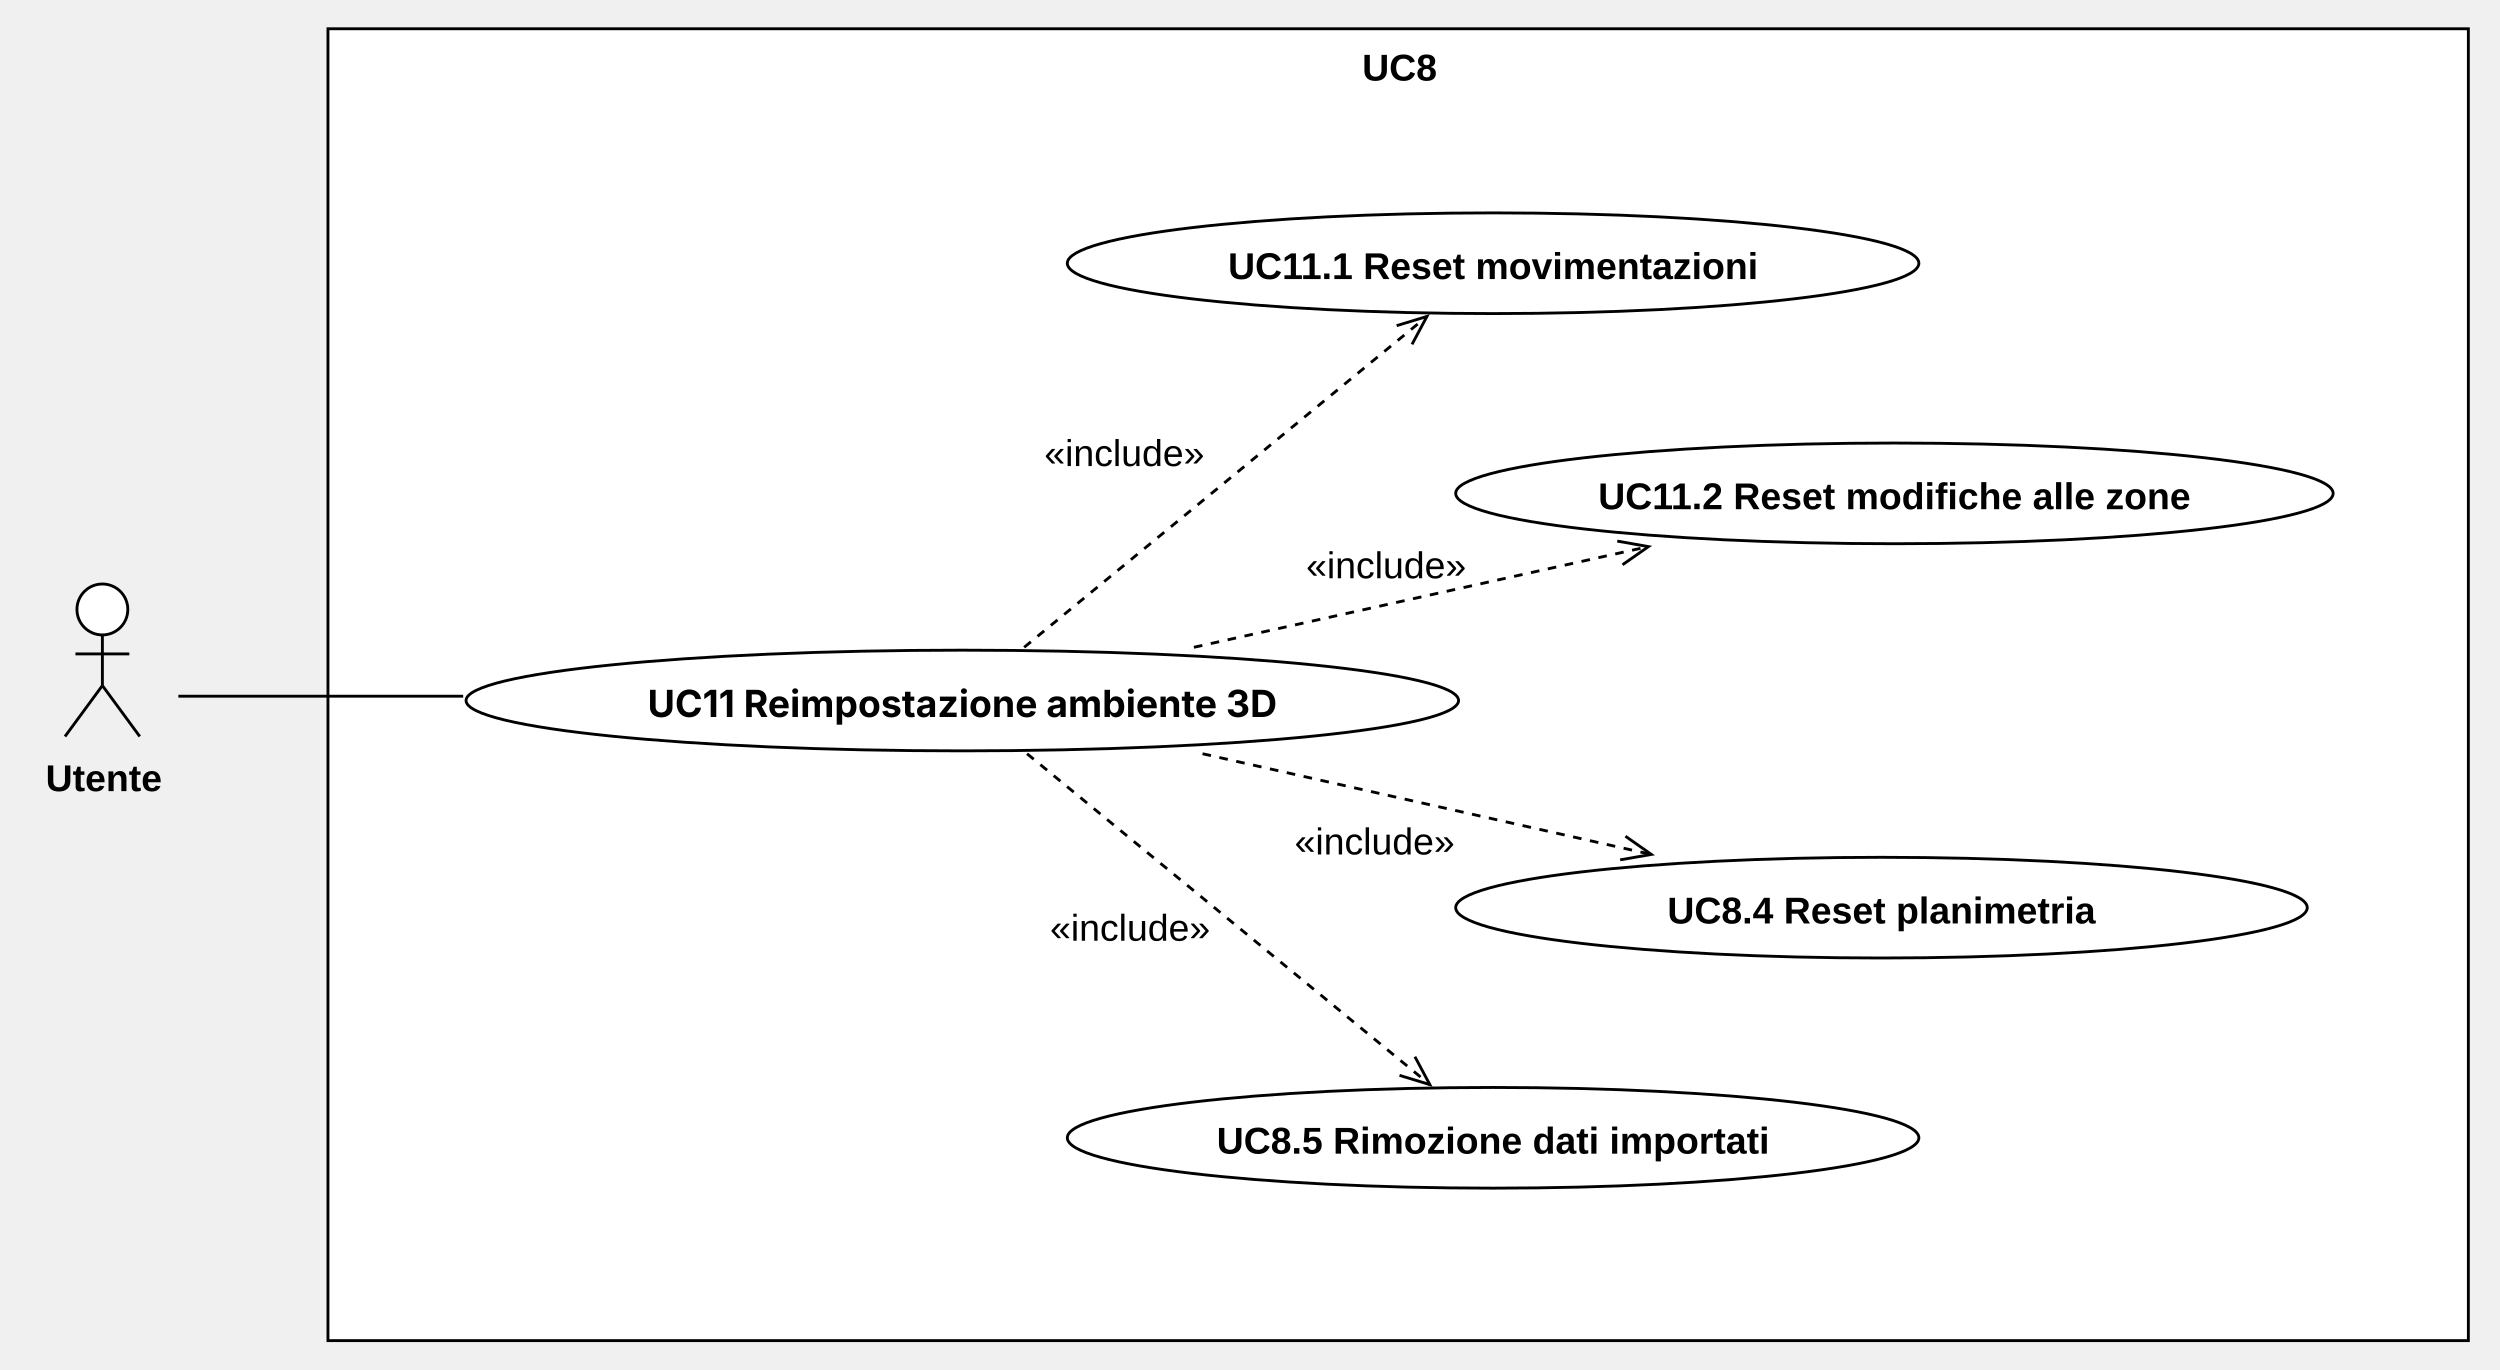
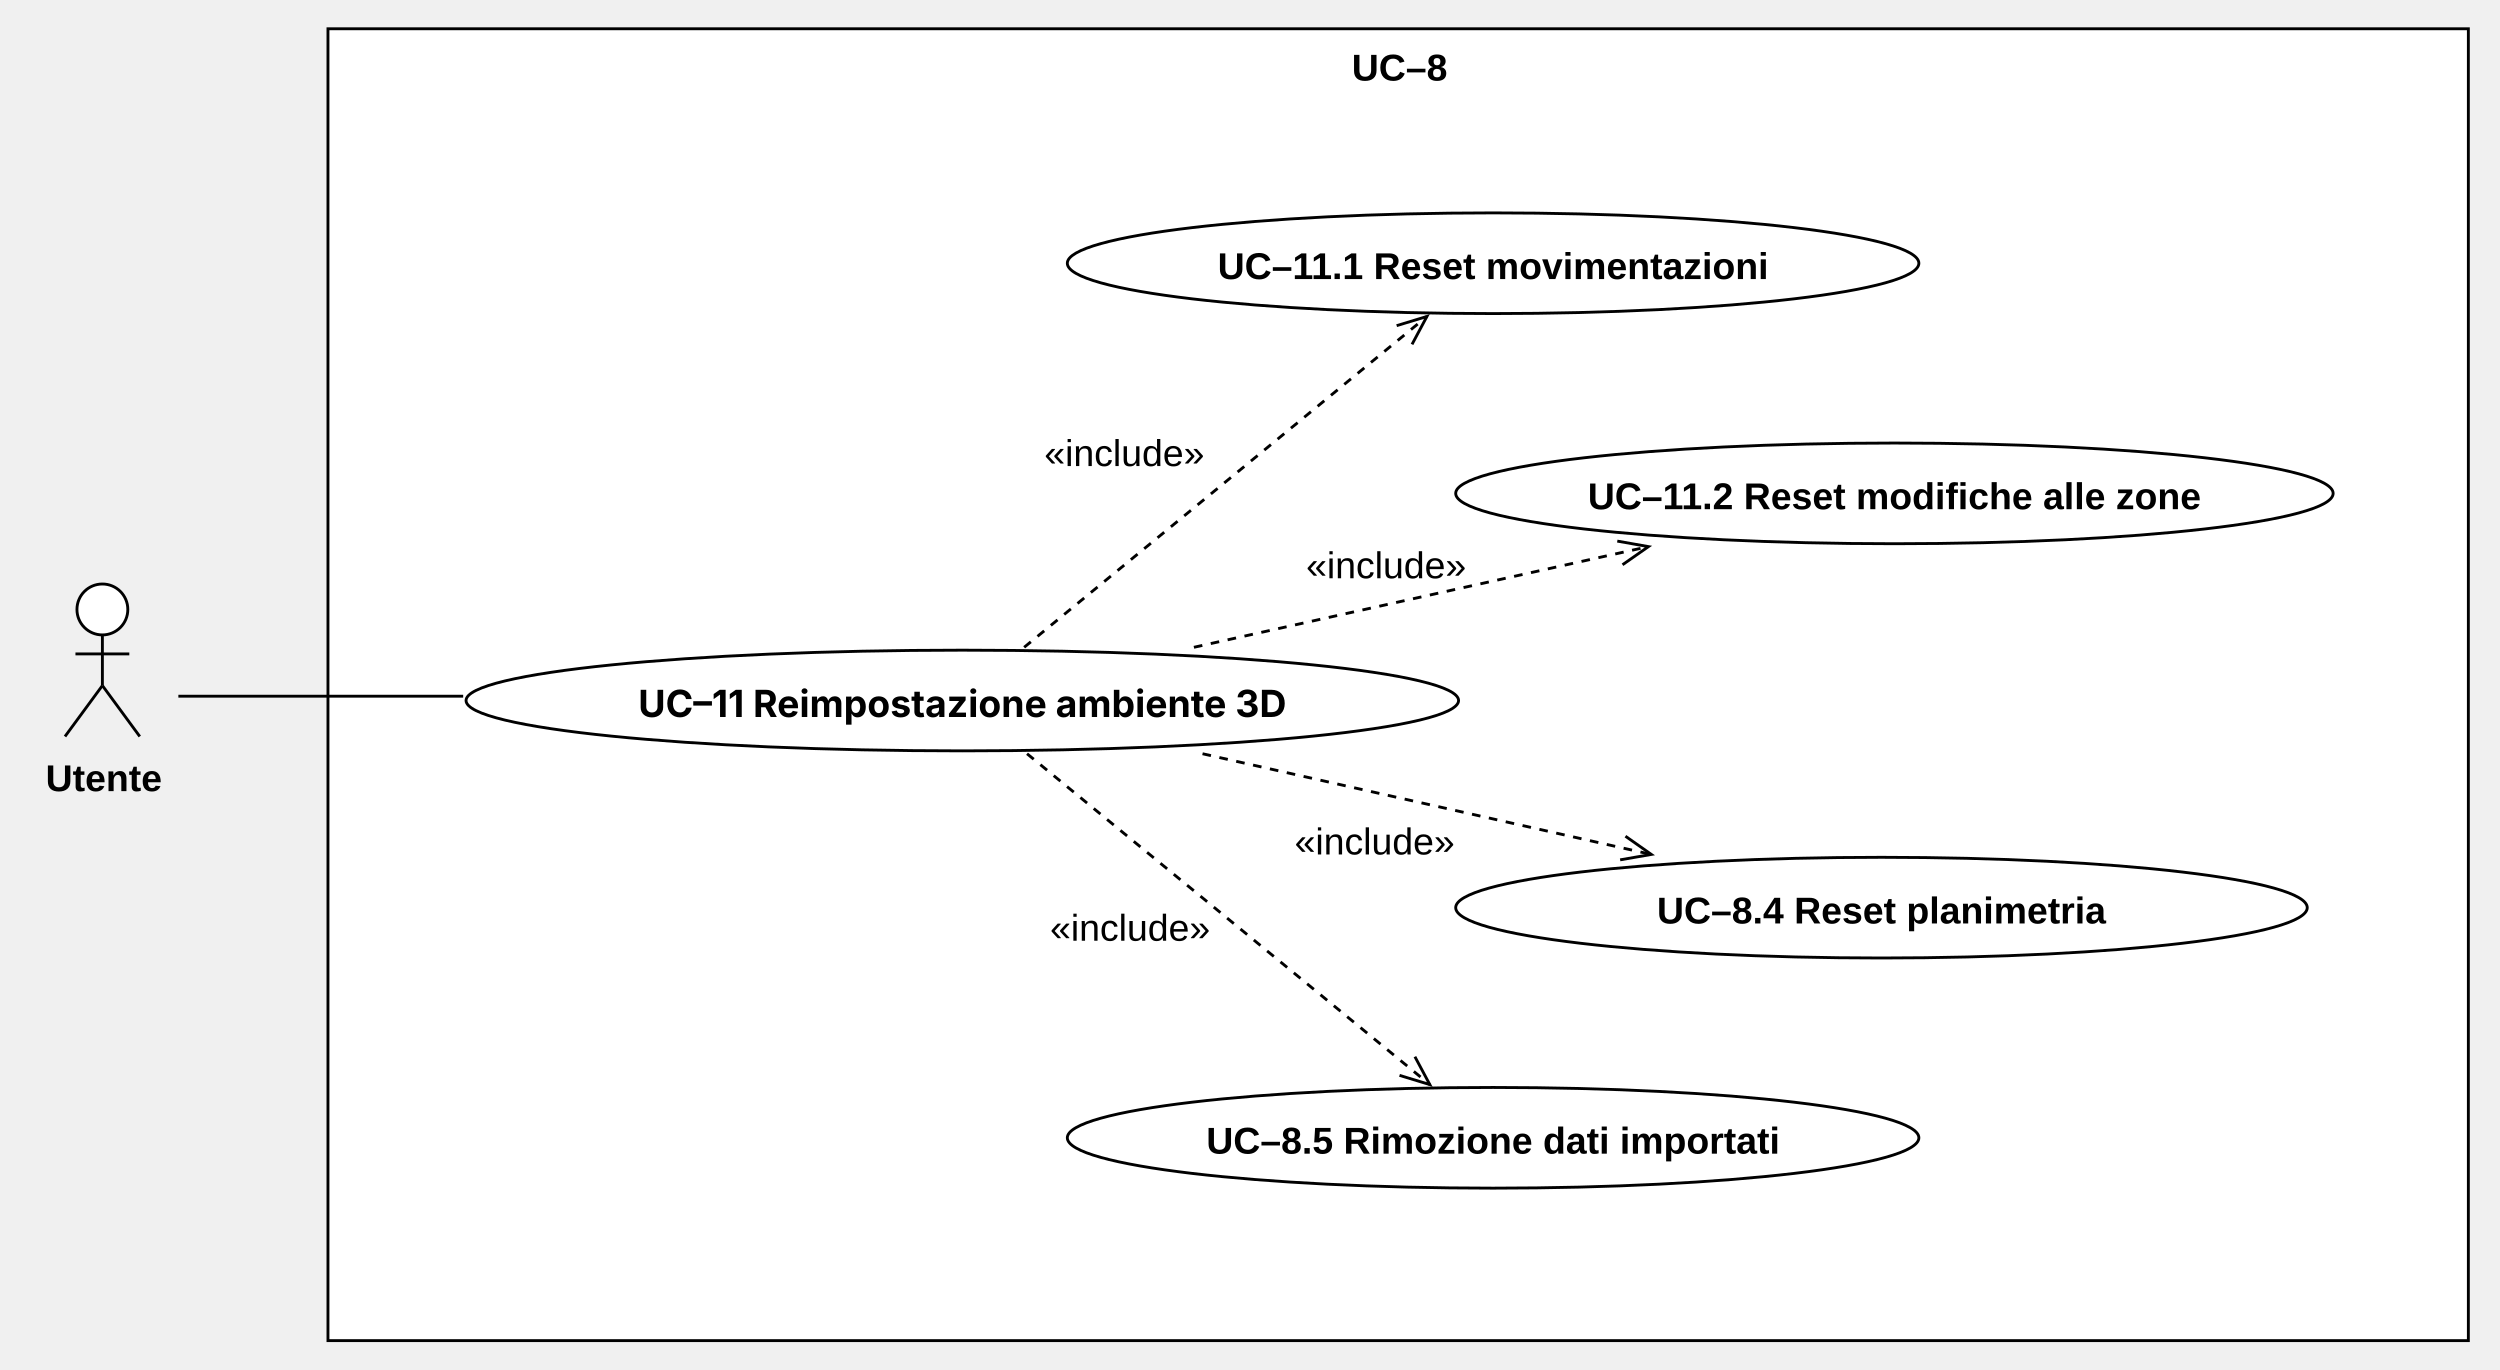
<svg xmlns="http://www.w3.org/2000/svg" version="1.1" width="869" height="476">
  <defs />
  <g>
    <g>
      <rect fill="#ffffff" stroke="none" x="160" y="64" width="744" height="456" transform="matrix(1 0 0 1 -46 -54)" />
    </g>
    <g>
      <path fill="none" stroke="#000000" paint-order="fill stroke markers" d=" M 114 10 L 858 10 L 858 466 L 114 466 L 114 10 Z Z" stroke-miterlimit="10" stroke-dasharray="" />
    </g>
    <g>
      <g>
        <path fill="none" stroke="none" />
-         <text fill="#000000" stroke="none" font-family="Arial" font-size="13px" font-style="normal" font-weight="bold" text-decoration="undefined" x="532.5" y="77.5" text-anchor="middle" dominant-baseline="central" transform="matrix(1 0 0 1 -46 -54)">UC8</text>
+         <text fill="#000000" stroke="none" font-family="Arial" font-size="13px" font-style="normal" font-weight="bold" text-decoration="undefined" x="532.5" y="77.5" text-anchor="middle" dominant-baseline="central" transform="matrix(1 0 0 1 -46 -54)">UC–8</text>
      </g>
    </g>
    <g>
      <path fill="#ffffff" stroke="none" paint-order="stroke fill markers" d=" M 26.749 211.85 C 26.749 206.962 30.706 203 35.589 203 C 40.471 203 44.429 206.962 44.429 211.85 C 44.429 216.738 40.471 220.7 35.589 220.7 C 30.706 220.7 26.749 216.738 26.749 211.85 Z" />
    </g>
    <g>
      <path fill="none" stroke="#000000" paint-order="fill stroke markers" d=" M 26.749 211.85 C 26.749 206.962 30.706 203 35.589 203 C 40.471 203 44.429 206.962 44.429 211.85 C 44.429 216.738 40.471 220.7 35.589 220.7 C 30.706 220.7 26.749 216.738 26.749 211.85 Z" stroke-miterlimit="10" stroke-dasharray="" />
    </g>
    <g>
      <path fill="none" stroke="#000000" paint-order="fill stroke markers" d=" M 35.589 220.7 L 35.589 238.3" stroke-miterlimit="10" stroke-dasharray="" />
    </g>
    <g>
      <path fill="none" stroke="#000000" paint-order="fill stroke markers" d=" M 26.229 227.3 L 44.949 227.3" stroke-miterlimit="10" stroke-dasharray="" />
    </g>
    <g>
      <path fill="none" stroke="#000000" paint-order="fill stroke markers" d=" M 35.589 238.3 L 22.589 256" stroke-miterlimit="10" stroke-dasharray="" />
    </g>
    <g>
      <path fill="none" stroke="#000000" paint-order="fill stroke markers" d=" M 35.589 238.3 L 48.589 256" stroke-miterlimit="10" stroke-dasharray="" />
    </g>
    <g>
      <g>
        <path fill="none" stroke="none" />
        <text fill="#000000" stroke="none" font-family="Arial" font-size="13px" font-style="normal" font-weight="bold" text-decoration="undefined" x="82.089" y="324.5" text-anchor="middle" dominant-baseline="central" transform="matrix(1 0 0 1 -46 -54)">Utente</text>
      </g>
    </g>
    <g>
      <path fill="#ffffff" stroke="none" paint-order="stroke fill markers" d=" M 506 315.5 C 506 305.835 572.262 298 654 298 C 735.738 298 802 305.835 802 315.5 C 802 325.165 735.738 333 654 333 C 572.262 333 506 325.165 506 315.5 Z" />
    </g>
    <g>
      <path fill="none" stroke="#000000" paint-order="fill stroke markers" d=" M 506 315.5 C 506 305.835 572.262 298 654 298 C 735.738 298 802 305.835 802 315.5 C 802 325.165 735.738 333 654 333 C 572.262 333 506 325.165 506 315.5 Z" stroke-miterlimit="10" stroke-dasharray="" />
    </g>
    <g>
      <g>
        <path fill="none" stroke="none" />
-         <text fill="#000000" stroke="none" font-family="Arial" font-size="13px" font-style="normal" font-weight="bold" text-decoration="undefined" x="700" y="370.5" text-anchor="middle" dominant-baseline="central" transform="matrix(1 0 0 1 -46 -54)">UC8.4 Reset planimetria</text>
+         <text fill="#000000" stroke="none" font-family="Arial" font-size="13px" font-style="normal" font-weight="bold" text-decoration="undefined" x="700" y="370.5" text-anchor="middle" dominant-baseline="central" transform="matrix(1 0 0 1 -46 -54)">UC–8.4 Reset planimetria</text>
      </g>
    </g>
    <g>
      <path fill="#ffffff" stroke="none" paint-order="stroke fill markers" d=" M 371 91.5 C 371 81.835 437.262 74 519 74 C 600.738 74 667 81.835 667 91.5 C 667 101.165 600.738 109 519 109 C 437.262 109 371 101.165 371 91.5 Z" />
    </g>
    <g>
      <path fill="none" stroke="#000000" paint-order="fill stroke markers" d=" M 371 91.5 C 371 81.835 437.262 74 519 74 C 600.738 74 667 81.835 667 91.5 C 667 101.165 600.738 109 519 109 C 437.262 109 371 101.165 371 91.5 Z" stroke-miterlimit="10" stroke-dasharray="" />
    </g>
    <g>
      <g>
        <path fill="none" stroke="none" />
-         <text fill="#000000" stroke="none" font-family="Arial" font-size="13px" font-style="normal" font-weight="bold" text-decoration="undefined" x="565" y="146.5" text-anchor="middle" dominant-baseline="central" transform="matrix(1 0 0 1 -46 -54)">UC11.1 Reset movimentazioni</text>
+         <text fill="#000000" stroke="none" font-family="Arial" font-size="13px" font-style="normal" font-weight="bold" text-decoration="undefined" x="565" y="146.5" text-anchor="middle" dominant-baseline="central" transform="matrix(1 0 0 1 -46 -54)">UC–11.1 Reset movimentazioni</text>
      </g>
    </g>
    <g>
      <path fill="#ffffff" stroke="none" paint-order="stroke fill markers" d=" M 506 171.5 C 506 161.835 574.277 154 658.5 154 C 742.723 154 811 161.835 811 171.5 C 811 181.165 742.723 189 658.5 189 C 574.277 189 506 181.165 506 171.5 Z" />
    </g>
    <g>
      <path fill="none" stroke="#000000" paint-order="fill stroke markers" d=" M 506 171.5 C 506 161.835 574.277 154 658.5 154 C 742.723 154 811 161.835 811 171.5 C 811 181.165 742.723 189 658.5 189 C 574.277 189 506 181.165 506 171.5 Z" stroke-miterlimit="10" stroke-dasharray="" />
    </g>
    <g>
      <g>
        <path fill="none" stroke="none" />
-         <text fill="#000000" stroke="none" font-family="Arial" font-size="13px" font-style="normal" font-weight="bold" text-decoration="undefined" x="704.5" y="226.5" text-anchor="middle" dominant-baseline="central" transform="matrix(1 0 0 1 -46 -54)">UC11.2 Reset modifiche alle zone</text>
+         <text fill="#000000" stroke="none" font-family="Arial" font-size="13px" font-style="normal" font-weight="bold" text-decoration="undefined" x="704.5" y="226.5" text-anchor="middle" dominant-baseline="central" transform="matrix(1 0 0 1 -46 -54)">UC–11.2 Reset modifiche alle zone</text>
      </g>
    </g>
    <g>
      <path fill="none" stroke="#000000" paint-order="fill stroke markers" d=" M 62 242 L 161 242" stroke-miterlimit="10" stroke-dasharray="" />
    </g>
    <g>
      <path fill="#FFFFFF" stroke="none" paint-order="stroke fill markers" d=" M 162 243.5 C 162 233.835 239.231 226 334.5 226 C 429.769 226 507 233.835 507 243.5 C 507 253.165 429.769 261 334.5 261 C 239.231 261 162 253.165 162 243.5 Z" />
    </g>
    <g>
      <path fill="none" stroke="#000000" paint-order="fill stroke markers" d=" M 162 243.5 C 162 233.835 239.231 226 334.5 226 C 429.769 226 507 233.835 507 243.5 C 507 253.165 429.769 261 334.5 261 C 239.231 261 162 253.165 162 243.5 Z" stroke-miterlimit="10" stroke-dasharray="" />
    </g>
    <g>
      <g>
        <path fill="none" stroke="none" />
-         <text fill="#000000" stroke="none" font-family="Inter" font-size="13px" font-style="normal" font-weight="bold" text-decoration="undefined" x="380.5" y="298.5" text-anchor="middle" dominant-baseline="central" transform="matrix(1 0 0 1 -46 -54)">UC11 Reimpostazione ambiente 3D</text>
+         <text fill="#000000" stroke="none" font-family="Inter" font-size="13px" font-style="normal" font-weight="bold" text-decoration="undefined" x="380.5" y="298.5" text-anchor="middle" dominant-baseline="central" transform="matrix(1 0 0 1 -46 -54)">UC–11 Reimpostazione ambiente 3D</text>
      </g>
    </g>
    <g>
      <path fill="none" stroke="#000000" paint-order="fill stroke markers" d=" M 356 225 L 496 110" stroke-miterlimit="10" stroke-dasharray="3" />
    </g>
    <g>
      <path fill="none" stroke="#000000" paint-order="fill stroke markers" d=" M 490.819 119.703 L 496 110 L 485.475 113.198" stroke-miterlimit="10" stroke-dasharray="" />
    </g>
    <g>
      <rect fill="#ffffff" stroke="none" x="409" y="205" width="55.656" height="13" transform="matrix(1 0 0 1 -46 -54)" />
    </g>
    <g>
      <g>
        <path fill="none" stroke="none" />
        <text fill="#000000" stroke="none" font-family="Arial" font-size="13px" font-style="normal" font-weight="normal" text-decoration="undefined" x="436.828" y="211.5" text-anchor="middle" dominant-baseline="central" transform="matrix(1 0 0 1 -46 -54)">«include»</text>
      </g>
    </g>
    <g>
      <path fill="none" stroke="#000000" paint-order="fill stroke markers" d=" M 415 225 L 573 190" stroke-miterlimit="10" stroke-dasharray="3" />
    </g>
    <g>
      <path fill="none" stroke="#000000" paint-order="fill stroke markers" d=" M 563.988 196.308 L 573 190 L 562.167 188.088" stroke-miterlimit="10" stroke-dasharray="" />
    </g>
    <g>
      <rect fill="#ffffff" stroke="none" x="500" y="244" width="55.656" height="13" transform="matrix(1 0 0 1 -46 -54)" />
    </g>
    <g>
      <g>
        <path fill="none" stroke="none" />
        <text fill="#000000" stroke="none" font-family="Arial" font-size="13px" font-style="normal" font-weight="normal" text-decoration="undefined" x="527.828" y="250.5" text-anchor="middle" dominant-baseline="central" transform="matrix(1 0 0 1 -46 -54)">«include»</text>
      </g>
    </g>
    <g>
      <path fill="none" stroke="#000000" paint-order="fill stroke markers" d=" M 418 262 L 574 297" stroke-miterlimit="10" stroke-dasharray="3" />
    </g>
    <g>
      <path fill="none" stroke="#000000" paint-order="fill stroke markers" d=" M 563.162 298.883 L 574 297 L 565.005 290.668" stroke-miterlimit="10" stroke-dasharray="" />
    </g>
    <g>
      <rect fill="#ffffff" stroke="none" x="496" y="340" width="55.656" height="13" transform="matrix(1 0 0 1 -46 -54)" />
    </g>
    <g>
      <g>
        <path fill="none" stroke="none" />
        <text fill="#000000" stroke="none" font-family="Arial" font-size="13px" font-style="normal" font-weight="normal" text-decoration="undefined" x="523.828" y="346.5" text-anchor="middle" dominant-baseline="central" transform="matrix(1 0 0 1 -46 -54)">«include»</text>
      </g>
    </g>
    <g>
      <path fill="#ffffff" stroke="none" paint-order="stroke fill markers" d=" M 371 395.5 C 371 385.835 437.262 378 519 378 C 600.738 378 667 385.835 667 395.5 C 667 405.165 600.738 413 519 413 C 437.262 413 371 405.165 371 395.5 Z" />
    </g>
    <g>
      <path fill="none" stroke="#000000" paint-order="fill stroke markers" d=" M 371 395.5 C 371 385.835 437.262 378 519 378 C 600.738 378 667 385.835 667 395.5 C 667 405.165 600.738 413 519 413 C 437.262 413 371 405.165 371 395.5 Z" stroke-miterlimit="10" stroke-dasharray="" />
    </g>
    <g>
      <g>
        <path fill="none" stroke="none" />
-         <text fill="#000000" stroke="none" font-family="Arial" font-size="13px" font-style="normal" font-weight="bold" text-decoration="undefined" x="565" y="450.5" text-anchor="middle" dominant-baseline="central" transform="matrix(1 0 0 1 -46 -54)">UC8.5 Rimozione dati importati</text>
+         <text fill="#000000" stroke="none" font-family="Arial" font-size="13px" font-style="normal" font-weight="bold" text-decoration="undefined" x="565" y="450.5" text-anchor="middle" dominant-baseline="central" transform="matrix(1 0 0 1 -46 -54)">UC–8.5 Rimozione dati importati</text>
      </g>
    </g>
    <g>
      <path fill="none" stroke="#000000" paint-order="fill stroke markers" d=" M 357 262 L 497 377" stroke-miterlimit="10" stroke-dasharray="3" />
    </g>
    <g>
      <path fill="none" stroke="#000000" paint-order="fill stroke markers" d=" M 486.475 373.802 L 497 377 L 491.819 367.297" stroke-miterlimit="10" stroke-dasharray="" />
    </g>
    <g>
      <rect fill="#ffffff" stroke="none" x="411" y="370" width="55.656" height="13" transform="matrix(1 0 0 1 -46 -54)" />
    </g>
    <g>
      <g>
        <path fill="none" stroke="none" />
        <text fill="#000000" stroke="none" font-family="Arial" font-size="13px" font-style="normal" font-weight="normal" text-decoration="undefined" x="438.828" y="376.5" text-anchor="middle" dominant-baseline="central" transform="matrix(1 0 0 1 -46 -54)">«include»</text>
      </g>
    </g>
  </g>
</svg>
